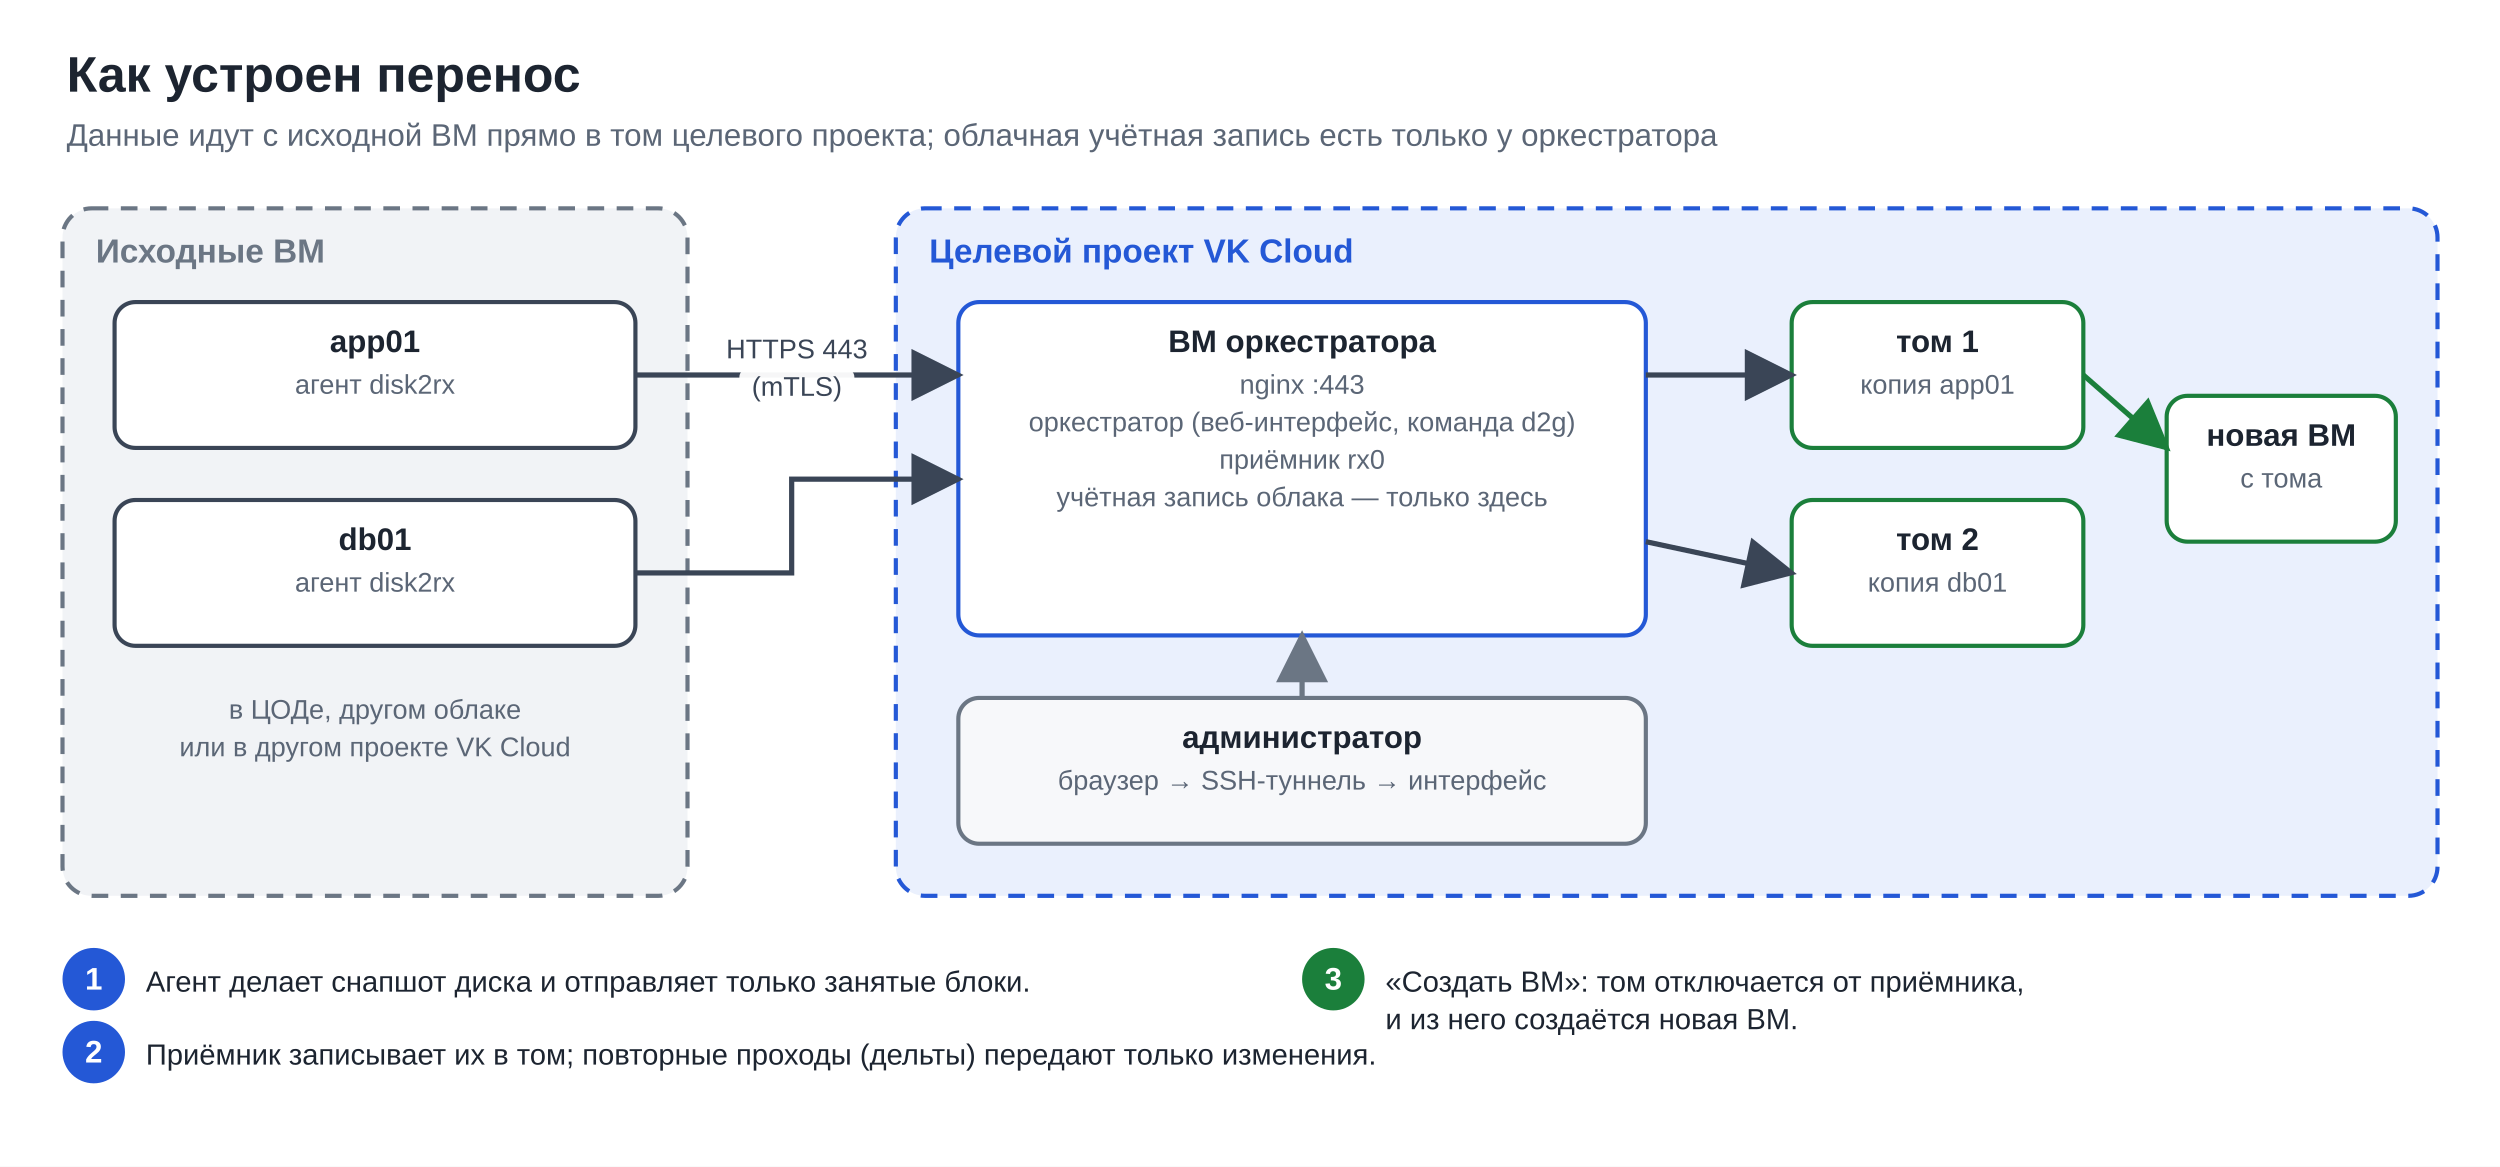
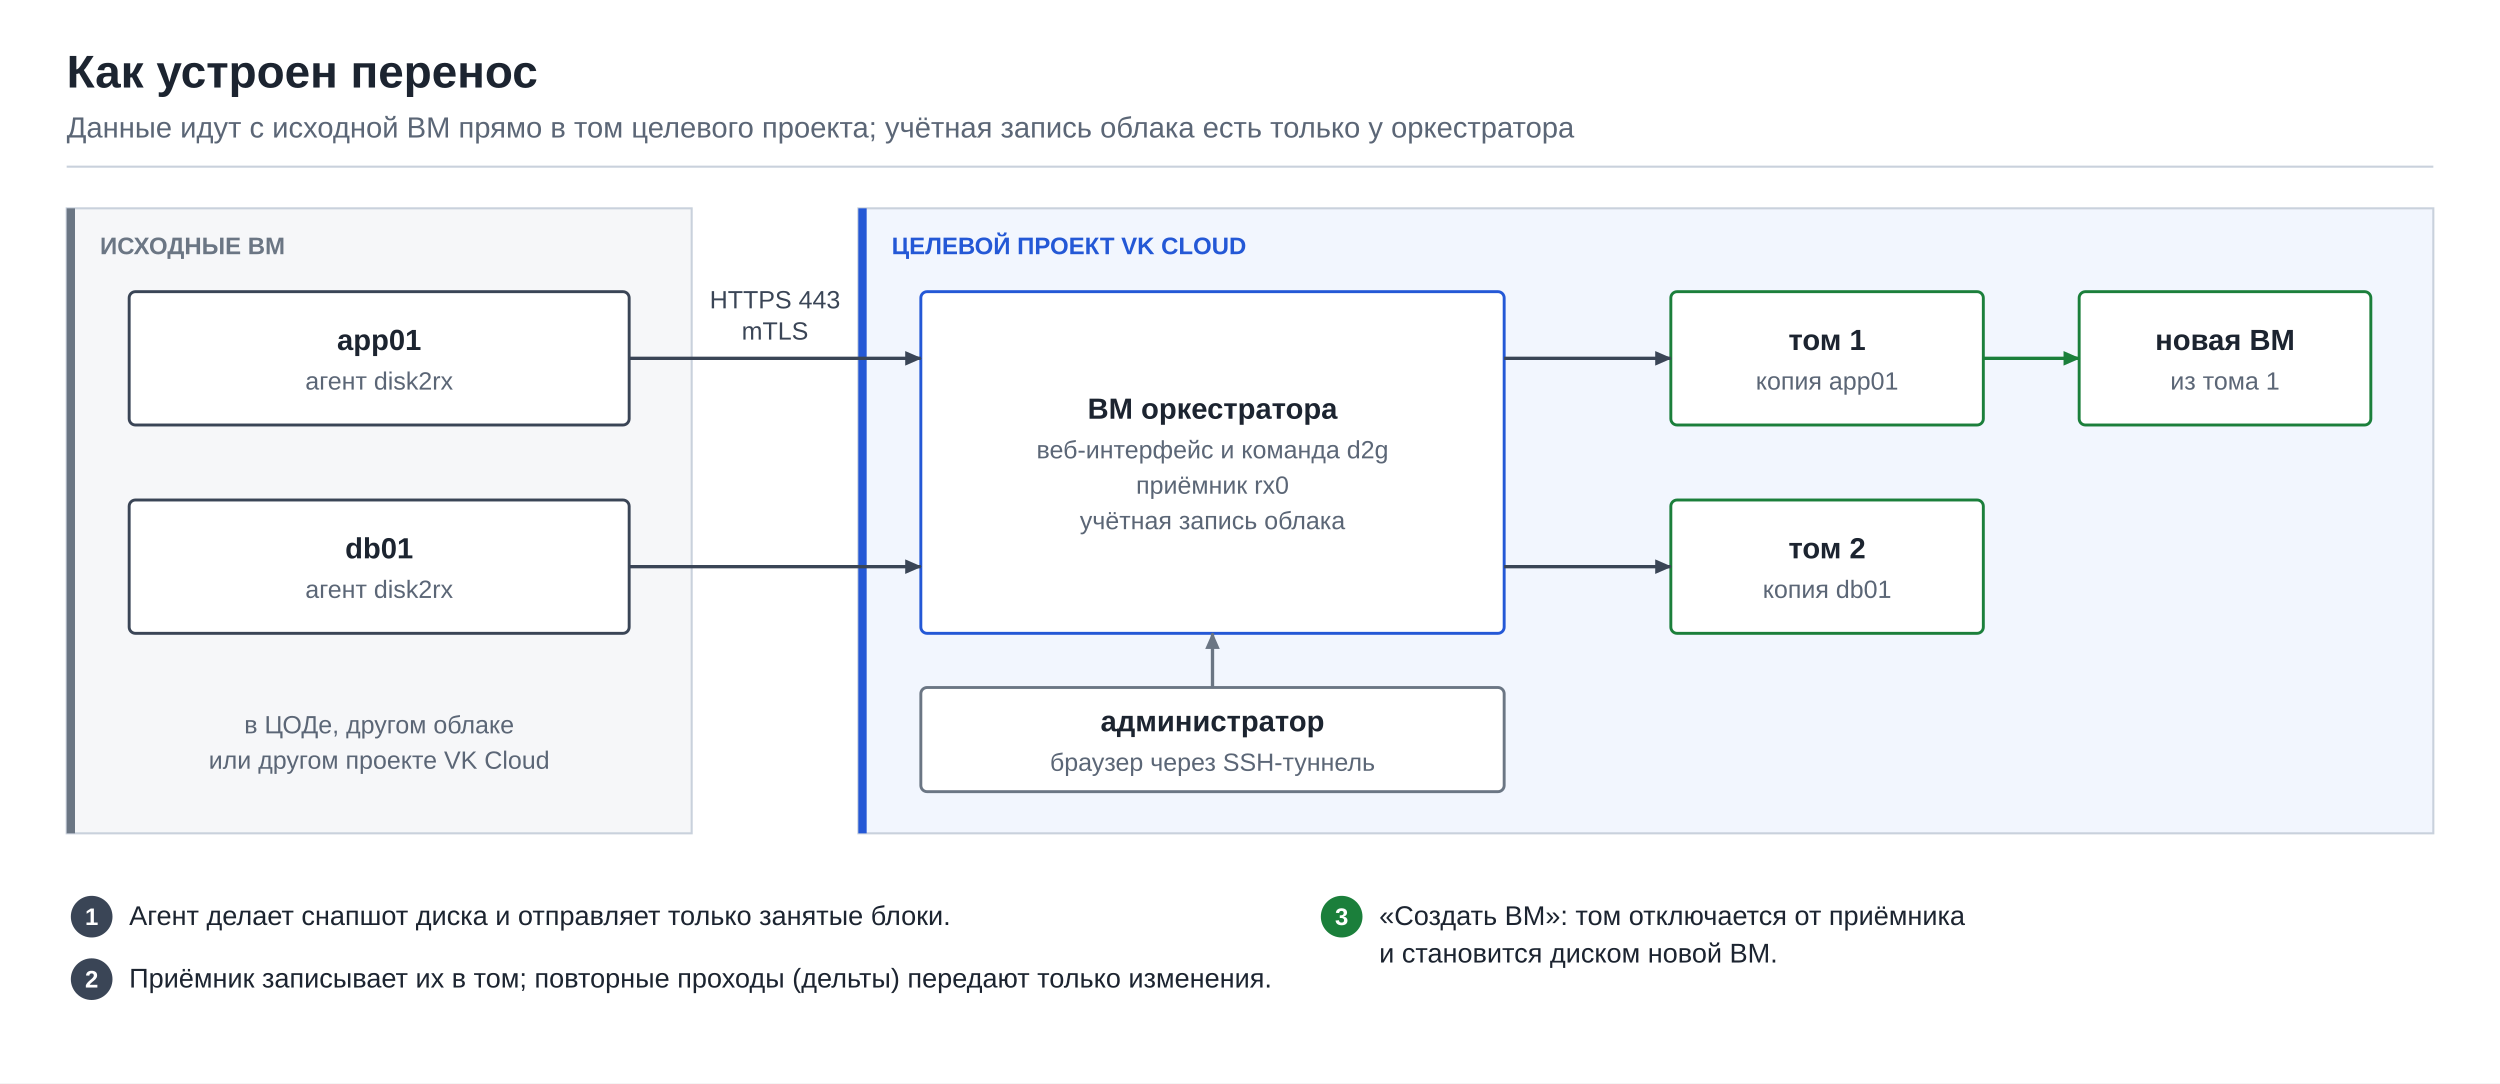
- <svg xmlns="http://www.w3.org/2000/svg" width="1200" height="560" viewBox="0 0 1200 560">
-   <rect width="1200" height="560" fill="#FFFFFF" />
-   <text x="32" y="44" font-family="Arial, Helvetica, sans-serif" font-size="24" fill="#1C2430" font-weight="700" text-anchor="start">Как устроен перенос</text>
-   <text x="32" y="70" font-family="Arial, Helvetica, sans-serif" font-size="15" fill="#5B6676" font-weight="400" text-anchor="start">Данные идут с исходной ВМ прямо в том целевого проекта; облачная учётная запись есть только у оркестратора</text>
-   <rect x="30" y="100" width="300" height="330" rx="14" fill="#F1F3F6" stroke="#6B7684" stroke-width="2" stroke-dasharray="8 6" />
-   <text x="46" y="126" font-family="Arial, Helvetica, sans-serif" font-size="16" fill="#6B7684" font-weight="700" text-anchor="start">Исходные ВМ</text>
-   <rect x="55" y="145" width="250" height="70" rx="10" fill="#FFFFFF" stroke="#3A4556" stroke-width="2" />
-   <text x="180.0" y="169" font-family="Arial, Helvetica, sans-serif" font-size="15" fill="#1C2430" font-weight="700" text-anchor="middle">app01</text>
-   <text x="180.0" y="189" font-family="Arial, Helvetica, sans-serif" font-size="13" fill="#5B6676" font-weight="400" text-anchor="middle">агент disk2rx</text>
-   <rect x="55" y="240" width="250" height="70" rx="10" fill="#FFFFFF" stroke="#3A4556" stroke-width="2" />
-   <text x="180.0" y="264" font-family="Arial, Helvetica, sans-serif" font-size="15" fill="#1C2430" font-weight="700" text-anchor="middle">db01</text>
-   <text x="180.0" y="284" font-family="Arial, Helvetica, sans-serif" font-size="13" fill="#5B6676" font-weight="400" text-anchor="middle">агент disk2rx</text>
-   <text x="180" y="345" font-family="Arial, Helvetica, sans-serif" font-size="13" fill="#5B6676" font-weight="400" text-anchor="middle">в ЦОДе, другом облаке</text>
-   <text x="180" y="363" font-family="Arial, Helvetica, sans-serif" font-size="13" fill="#5B6676" font-weight="400" text-anchor="middle">или в другом проекте VK Cloud</text>
-   <rect x="430" y="100" width="740" height="330" rx="14" fill="#EAF0FD" stroke="#2458D6" stroke-width="2" stroke-dasharray="8 6" />
-   <text x="446" y="126" font-family="Arial, Helvetica, sans-serif" font-size="16" fill="#2458D6" font-weight="700" text-anchor="start">Целевой проект VK Cloud</text>
-   <rect x="460" y="145" width="330" height="160" rx="10" fill="#FFFFFF" stroke="#2458D6" stroke-width="2" />
-   <text x="625.0" y="169" font-family="Arial, Helvetica, sans-serif" font-size="15" fill="#1C2430" font-weight="700" text-anchor="middle">ВМ оркестратора</text>
-   <text x="625.0" y="189" font-family="Arial, Helvetica, sans-serif" font-size="13" fill="#5B6676" font-weight="400" text-anchor="middle">nginx :443</text>
-   <text x="625.0" y="207" font-family="Arial, Helvetica, sans-serif" font-size="13" fill="#5B6676" font-weight="400" text-anchor="middle">оркестратор (веб-интерфейс, команда d2g)</text>
-   <text x="625.0" y="225" font-family="Arial, Helvetica, sans-serif" font-size="13" fill="#5B6676" font-weight="400" text-anchor="middle">приёмник rx0</text>
-   <text x="625.0" y="243" font-family="Arial, Helvetica, sans-serif" font-size="13" fill="#5B6676" font-weight="400" text-anchor="middle">учётная запись облака — только здесь</text>
-   <rect x="860" y="145" width="140" height="70" rx="10" fill="#FFFFFF" stroke="#1B7F3B" stroke-width="2" />
-   <text x="930.0" y="169" font-family="Arial, Helvetica, sans-serif" font-size="15" fill="#1C2430" font-weight="700" text-anchor="middle">том 1</text>
-   <text x="930.0" y="189" font-family="Arial, Helvetica, sans-serif" font-size="13" fill="#5B6676" font-weight="400" text-anchor="middle">копия app01</text>
-   <rect x="860" y="240" width="140" height="70" rx="10" fill="#FFFFFF" stroke="#1B7F3B" stroke-width="2" />
-   <text x="930.0" y="264" font-family="Arial, Helvetica, sans-serif" font-size="15" fill="#1C2430" font-weight="700" text-anchor="middle">том 2</text>
-   <text x="930.0" y="284" font-family="Arial, Helvetica, sans-serif" font-size="13" fill="#5B6676" font-weight="400" text-anchor="middle">копия db01</text>
-   <rect x="1040" y="190" width="110" height="70" rx="10" fill="#FFFFFF" stroke="#1B7F3B" stroke-width="2" />
-   <text x="1095.0" y="214" font-family="Arial, Helvetica, sans-serif" font-size="15" fill="#1C2430" font-weight="700" text-anchor="middle">новая ВМ</text>
-   <text x="1095.0" y="234" font-family="Arial, Helvetica, sans-serif" font-size="13" fill="#5B6676" font-weight="400" text-anchor="middle">с тома</text>
-   <rect x="460" y="335" width="330" height="70" rx="10" fill="#F7F8FA" stroke="#6B7684" stroke-width="2" />
-   <text x="625.0" y="359" font-family="Arial, Helvetica, sans-serif" font-size="15" fill="#1C2430" font-weight="700" text-anchor="middle">администратор</text>
-   <text x="625.0" y="379" font-family="Arial, Helvetica, sans-serif" font-size="13" fill="#5B6676" font-weight="400" text-anchor="middle">браузер → SSH-туннель → интерфейс</text>
+ <svg xmlns="http://www.w3.org/2000/svg" width="1200" height="520" viewBox="0 0 1200 520">
+   <rect width="1200" height="520" fill="#FFFFFF" />
+   <text x="32" y="42" font-family="Arial, Helvetica, sans-serif" font-size="22" fill="#1C2430" font-weight="700" text-anchor="start">Как устроен перенос</text>
+   <text x="32" y="66" font-family="Arial, Helvetica, sans-serif" font-size="14" fill="#5B6676" font-weight="400" text-anchor="start">Данные идут с исходной ВМ прямо в том целевого проекта; учётная запись облака есть только у оркестратора</text>
+   <line x1="32" y1="80" x2="1168" y2="80" stroke="#C9D1DC" stroke-width="1" />
+   <rect x="32" y="100" width="300" height="300" fill="#F6F7F9" stroke="#C9D1DC" stroke-width="1" />
+   <rect x="32" y="100" width="4" height="300" fill="#6B7684" />
+   <text x="48" y="122" font-family="Arial, Helvetica, sans-serif" font-size="11.5" fill="#6B7684" font-weight="700" text-anchor="start">ИСХОДНЫЕ ВМ</text>
+   <rect x="62" y="140" width="240" height="64" rx="3" fill="#FFFFFF" stroke="#3A4556" stroke-width="1.4" />
+   <text x="182.0" y="168.0" font-family="Arial, Helvetica, sans-serif" font-size="14" fill="#1C2430" font-weight="700" text-anchor="middle">app01</text>
+   <text x="182.0" y="187.0" font-family="Arial, Helvetica, sans-serif" font-size="12" fill="#5B6676" font-weight="400" text-anchor="middle">агент disk2rx</text>
+   <rect x="62" y="240" width="240" height="64" rx="3" fill="#FFFFFF" stroke="#3A4556" stroke-width="1.4" />
+   <text x="182.0" y="268.0" font-family="Arial, Helvetica, sans-serif" font-size="14" fill="#1C2430" font-weight="700" text-anchor="middle">db01</text>
+   <text x="182.0" y="287.0" font-family="Arial, Helvetica, sans-serif" font-size="12" fill="#5B6676" font-weight="400" text-anchor="middle">агент disk2rx</text>
+   <text x="182" y="352" font-family="Arial, Helvetica, sans-serif" font-size="12" fill="#5B6676" font-weight="400" text-anchor="middle">в ЦОДе, другом облаке</text>
+   <text x="182" y="369" font-family="Arial, Helvetica, sans-serif" font-size="12" fill="#5B6676" font-weight="400" text-anchor="middle">или другом проекте VK Cloud</text>
+   <rect x="412" y="100" width="756" height="300" fill="#F2F6FE" stroke="#C9D1DC" stroke-width="1" />
+   <rect x="412" y="100" width="4" height="300" fill="#2458D6" />
+   <text x="428" y="122" font-family="Arial, Helvetica, sans-serif" font-size="11.5" fill="#2458D6" font-weight="700" text-anchor="start">ЦЕЛЕВОЙ ПРОЕКТ VK CLOUD</text>
+   <rect x="442" y="140" width="280" height="164" rx="3" fill="#FFFFFF" stroke="#2458D6" stroke-width="1.4" />
+   <text x="582.0" y="201.0" font-family="Arial, Helvetica, sans-serif" font-size="14" fill="#1C2430" font-weight="700" text-anchor="middle">ВМ оркестратора</text>
+   <text x="582.0" y="220.0" font-family="Arial, Helvetica, sans-serif" font-size="12" fill="#5B6676" font-weight="400" text-anchor="middle">веб-интерфейс и команда d2g</text>
+   <text x="582.0" y="237.0" font-family="Arial, Helvetica, sans-serif" font-size="12" fill="#5B6676" font-weight="400" text-anchor="middle">приёмник rx0</text>
+   <text x="582.0" y="254.0" font-family="Arial, Helvetica, sans-serif" font-size="12" fill="#5B6676" font-weight="400" text-anchor="middle">учётная запись облака</text>
+   <rect x="802" y="140" width="150" height="64" rx="3" fill="#FFFFFF" stroke="#1B7F3B" stroke-width="1.4" />
+   <text x="877.0" y="168.0" font-family="Arial, Helvetica, sans-serif" font-size="14" fill="#1C2430" font-weight="700" text-anchor="middle">том 1</text>
+   <text x="877.0" y="187.0" font-family="Arial, Helvetica, sans-serif" font-size="12" fill="#5B6676" font-weight="400" text-anchor="middle">копия app01</text>
+   <rect x="802" y="240" width="150" height="64" rx="3" fill="#FFFFFF" stroke="#1B7F3B" stroke-width="1.4" />
+   <text x="877.0" y="268.0" font-family="Arial, Helvetica, sans-serif" font-size="14" fill="#1C2430" font-weight="700" text-anchor="middle">том 2</text>
+   <text x="877.0" y="287.0" font-family="Arial, Helvetica, sans-serif" font-size="12" fill="#5B6676" font-weight="400" text-anchor="middle">копия db01</text>
+   <rect x="998" y="140" width="140" height="64" rx="3" fill="#FFFFFF" stroke="#1B7F3B" stroke-width="1.4" />
+   <text x="1068.0" y="168.0" font-family="Arial, Helvetica, sans-serif" font-size="14" fill="#1C2430" font-weight="700" text-anchor="middle">новая ВМ</text>
+   <text x="1068.0" y="187.0" font-family="Arial, Helvetica, sans-serif" font-size="12" fill="#5B6676" font-weight="400" text-anchor="middle">из тома 1</text>
+   <rect x="442" y="330" width="280" height="50" rx="3" fill="#FFFFFF" stroke="#6B7684" stroke-width="1.4" />
+   <text x="582.0" y="351.0" font-family="Arial, Helvetica, sans-serif" font-size="14" fill="#1C2430" font-weight="700" text-anchor="middle">администратор</text>
+   <text x="582.0" y="370.0" font-family="Arial, Helvetica, sans-serif" font-size="12" fill="#5B6676" font-weight="400" text-anchor="middle">браузер через SSH-туннель</text>
  <defs>
-     <marker id="a1" markerWidth="10" markerHeight="10" refX="9" refY="5" orient="auto">
-       <path d="M0,0 L10,5 L0,10 z" fill="#3A4556" />
+     <marker id="m1" markerWidth="8" markerHeight="8" refX="7.5" refY="4" orient="auto" markerUnits="userSpaceOnUse">
+       <path d="M0,0.5 L8,4 L0,7.5 z" fill="#3A4556" />
    </marker>
  </defs>
-   <path d="M305,180 L460,180" fill="none" stroke="#3A4556" stroke-width="2.5" marker-end="url(#a1)" />
-   <rect x="344.1" y="159.0" width="76.8" height="18" rx="4" fill="#FFFFFF" opacity="0.95" />
-   <text x="382.5" y="172.0" font-family="Arial, Helvetica, sans-serif" font-size="13" fill="#3A4556" font-weight="400" text-anchor="middle">HTTPS 443</text>
-   <rect x="354.9" y="177.0" width="55.2" height="18" rx="4" fill="#FFFFFF" opacity="0.95" />
-   <text x="382.5" y="190.0" font-family="Arial, Helvetica, sans-serif" font-size="13" fill="#3A4556" font-weight="400" text-anchor="middle">(mTLS)</text>
+   <path d="M302,172.0 L442,172.0" fill="none" stroke="#3A4556" stroke-width="1.6" marker-end="url(#m1)" />
+   <text x="372" y="148.0" font-family="Arial, Helvetica, sans-serif" font-size="12" fill="#3A4556" font-weight="400" text-anchor="middle">HTTPS 443</text>
+   <text x="372" y="163.0" font-family="Arial, Helvetica, sans-serif" font-size="12" fill="#3A4556" font-weight="400" text-anchor="middle">mTLS</text>
  <defs>
-     <marker id="a2" markerWidth="10" markerHeight="10" refX="9" refY="5" orient="auto">
-       <path d="M0,0 L10,5 L0,10 z" fill="#3A4556" />
+     <marker id="m2" markerWidth="8" markerHeight="8" refX="7.5" refY="4" orient="auto" markerUnits="userSpaceOnUse">
+       <path d="M0,0.5 L8,4 L0,7.5 z" fill="#3A4556" />
    </marker>
  </defs>
-   <path d="M305,275 L380,275 L380,230 L460,230" fill="none" stroke="#3A4556" stroke-width="2.5" marker-end="url(#a2)" />
+   <path d="M302,272.0 L442,272.0" fill="none" stroke="#3A4556" stroke-width="1.6" marker-end="url(#m2)" />
  <defs>
-     <marker id="a3" markerWidth="10" markerHeight="10" refX="9" refY="5" orient="auto">
-       <path d="M0,0 L10,5 L0,10 z" fill="#3A4556" />
+     <marker id="m3" markerWidth="8" markerHeight="8" refX="7.5" refY="4" orient="auto" markerUnits="userSpaceOnUse">
+       <path d="M0,0.5 L8,4 L0,7.5 z" fill="#3A4556" />
    </marker>
  </defs>
-   <path d="M790,180 L860,180" fill="none" stroke="#3A4556" stroke-width="2.5" marker-end="url(#a3)" />
+   <path d="M722,172.0 L802,172.0" fill="none" stroke="#3A4556" stroke-width="1.6" marker-end="url(#m3)" />
  <defs>
-     <marker id="a4" markerWidth="10" markerHeight="10" refX="9" refY="5" orient="auto">
-       <path d="M0,0 L10,5 L0,10 z" fill="#3A4556" />
+     <marker id="m4" markerWidth="8" markerHeight="8" refX="7.5" refY="4" orient="auto" markerUnits="userSpaceOnUse">
+       <path d="M0,0.5 L8,4 L0,7.5 z" fill="#3A4556" />
    </marker>
  </defs>
-   <path d="M790,260 L860,275" fill="none" stroke="#3A4556" stroke-width="2.5" marker-end="url(#a4)" />
+   <path d="M722,272.0 L802,272.0" fill="none" stroke="#3A4556" stroke-width="1.6" marker-end="url(#m4)" />
  <defs>
-     <marker id="a5" markerWidth="10" markerHeight="10" refX="9" refY="5" orient="auto">
-       <path d="M0,0 L10,5 L0,10 z" fill="#1B7F3B" />
+     <marker id="m5" markerWidth="8" markerHeight="8" refX="7.5" refY="4" orient="auto" markerUnits="userSpaceOnUse">
+       <path d="M0,0.5 L8,4 L0,7.5 z" fill="#1B7F3B" />
    </marker>
  </defs>
-   <path d="M1000,180 L1040,215" fill="none" stroke="#1B7F3B" stroke-width="2.5" marker-end="url(#a5)" />
+   <path d="M952,172.0 L998,172.0" fill="none" stroke="#1B7F3B" stroke-width="1.6" marker-end="url(#m5)" />
  <defs>
-     <marker id="a6" markerWidth="10" markerHeight="10" refX="9" refY="5" orient="auto">
-       <path d="M0,0 L10,5 L0,10 z" fill="#6B7684" />
+     <marker id="m6" markerWidth="8" markerHeight="8" refX="7.5" refY="4" orient="auto" markerUnits="userSpaceOnUse">
+       <path d="M0,0.5 L8,4 L0,7.5 z" fill="#6B7684" />
    </marker>
  </defs>
-   <path d="M625,335 L625,305" fill="none" stroke="#6B7684" stroke-width="2.5" marker-end="url(#a6)" />
-   <circle cx="45" cy="470" r="15" fill="#2458D6" />
-   <text x="45" y="475" font-family="Arial, Helvetica, sans-serif" font-size="15" fill="#FFFFFF" font-weight="700" text-anchor="middle">1</text>
-   <text x="70" y="476" font-family="Arial, Helvetica, sans-serif" font-size="14" fill="#1C2430" font-weight="400" text-anchor="start">Агент делает снапшот диска и отправляет только занятые блоки.</text>
-   <circle cx="45" cy="505" r="15" fill="#2458D6" />
-   <text x="45" y="510" font-family="Arial, Helvetica, sans-serif" font-size="15" fill="#FFFFFF" font-weight="700" text-anchor="middle">2</text>
-   <text x="70" y="511" font-family="Arial, Helvetica, sans-serif" font-size="14" fill="#1C2430" font-weight="400" text-anchor="start">Приёмник записывает их в том; повторные проходы (дельты) передают только изменения.</text>
-   <circle cx="640" cy="470" r="15" fill="#1B7F3B" />
-   <text x="640" y="475" font-family="Arial, Helvetica, sans-serif" font-size="15" fill="#FFFFFF" font-weight="700" text-anchor="middle">3</text>
-   <text x="665" y="476" font-family="Arial, Helvetica, sans-serif" font-size="14" fill="#1C2430" font-weight="400" text-anchor="start">«Создать ВМ»: том отключается от приёмника,</text>
-   <text x="665" y="494" font-family="Arial, Helvetica, sans-serif" font-size="14" fill="#1C2430" font-weight="400" text-anchor="start">и из него создаётся новая ВМ.</text>
+   <path d="M582.0,330 L582.0,304" fill="none" stroke="#6B7684" stroke-width="1.6" marker-end="url(#m6)" />
+   <circle cx="44" cy="440" r="10" fill="#3A4556" />
+   <text x="44" y="444" font-family="Arial, Helvetica, sans-serif" font-size="11.5" fill="#FFFFFF" font-weight="700" text-anchor="middle">1</text>
+   <text x="62" y="444" font-family="Arial, Helvetica, sans-serif" font-size="13" fill="#1C2430" font-weight="400" text-anchor="start">Агент делает снапшот диска и отправляет только занятые блоки.</text>
+   <circle cx="44" cy="470" r="10" fill="#3A4556" />
+   <text x="44" y="474" font-family="Arial, Helvetica, sans-serif" font-size="11.5" fill="#FFFFFF" font-weight="700" text-anchor="middle">2</text>
+   <text x="62" y="474" font-family="Arial, Helvetica, sans-serif" font-size="13" fill="#1C2430" font-weight="400" text-anchor="start">Приёмник записывает их в том; повторные проходы (дельты) передают только изменения.</text>
+   <circle cx="644" cy="440" r="10" fill="#1B7F3B" />
+   <text x="644" y="444" font-family="Arial, Helvetica, sans-serif" font-size="11.5" fill="#FFFFFF" font-weight="700" text-anchor="middle">3</text>
+   <text x="662" y="444" font-family="Arial, Helvetica, sans-serif" font-size="13" fill="#1C2430" font-weight="400" text-anchor="start">«Создать ВМ»: том отключается от приёмника</text>
+   <text x="662" y="462" font-family="Arial, Helvetica, sans-serif" font-size="13" fill="#1C2430" font-weight="400" text-anchor="start">и становится диском новой ВМ.</text>
</svg>
